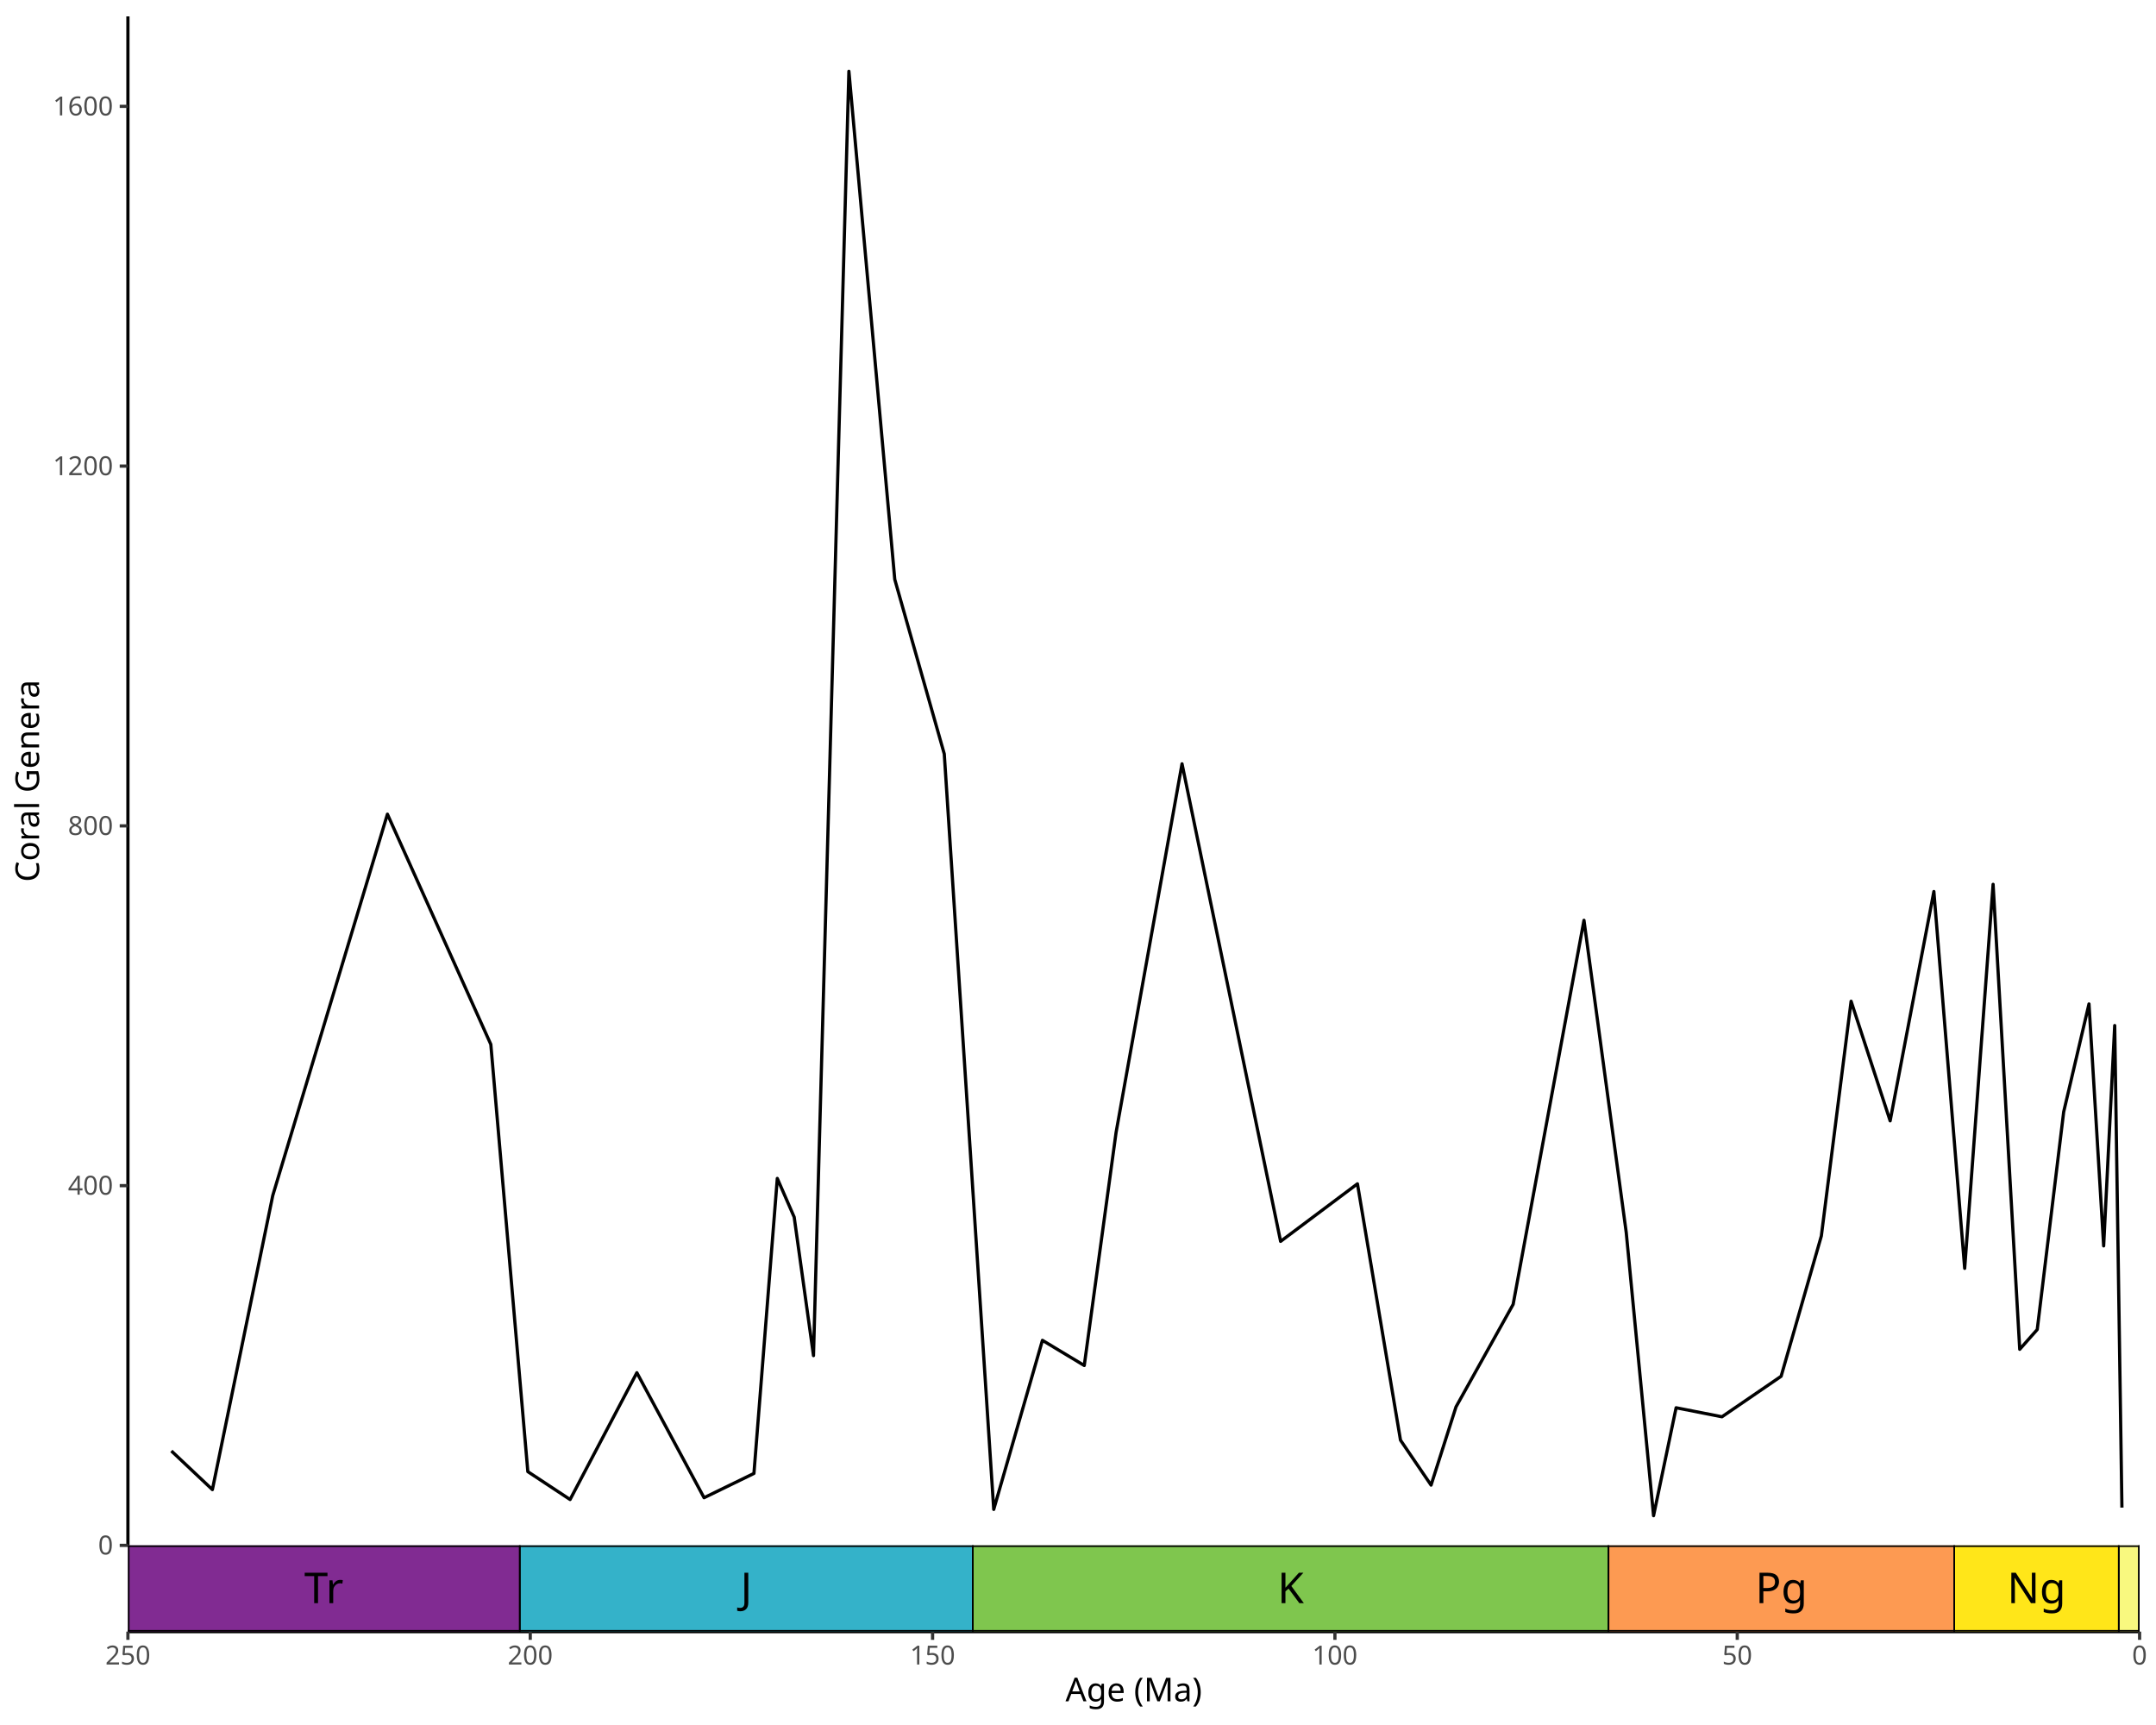
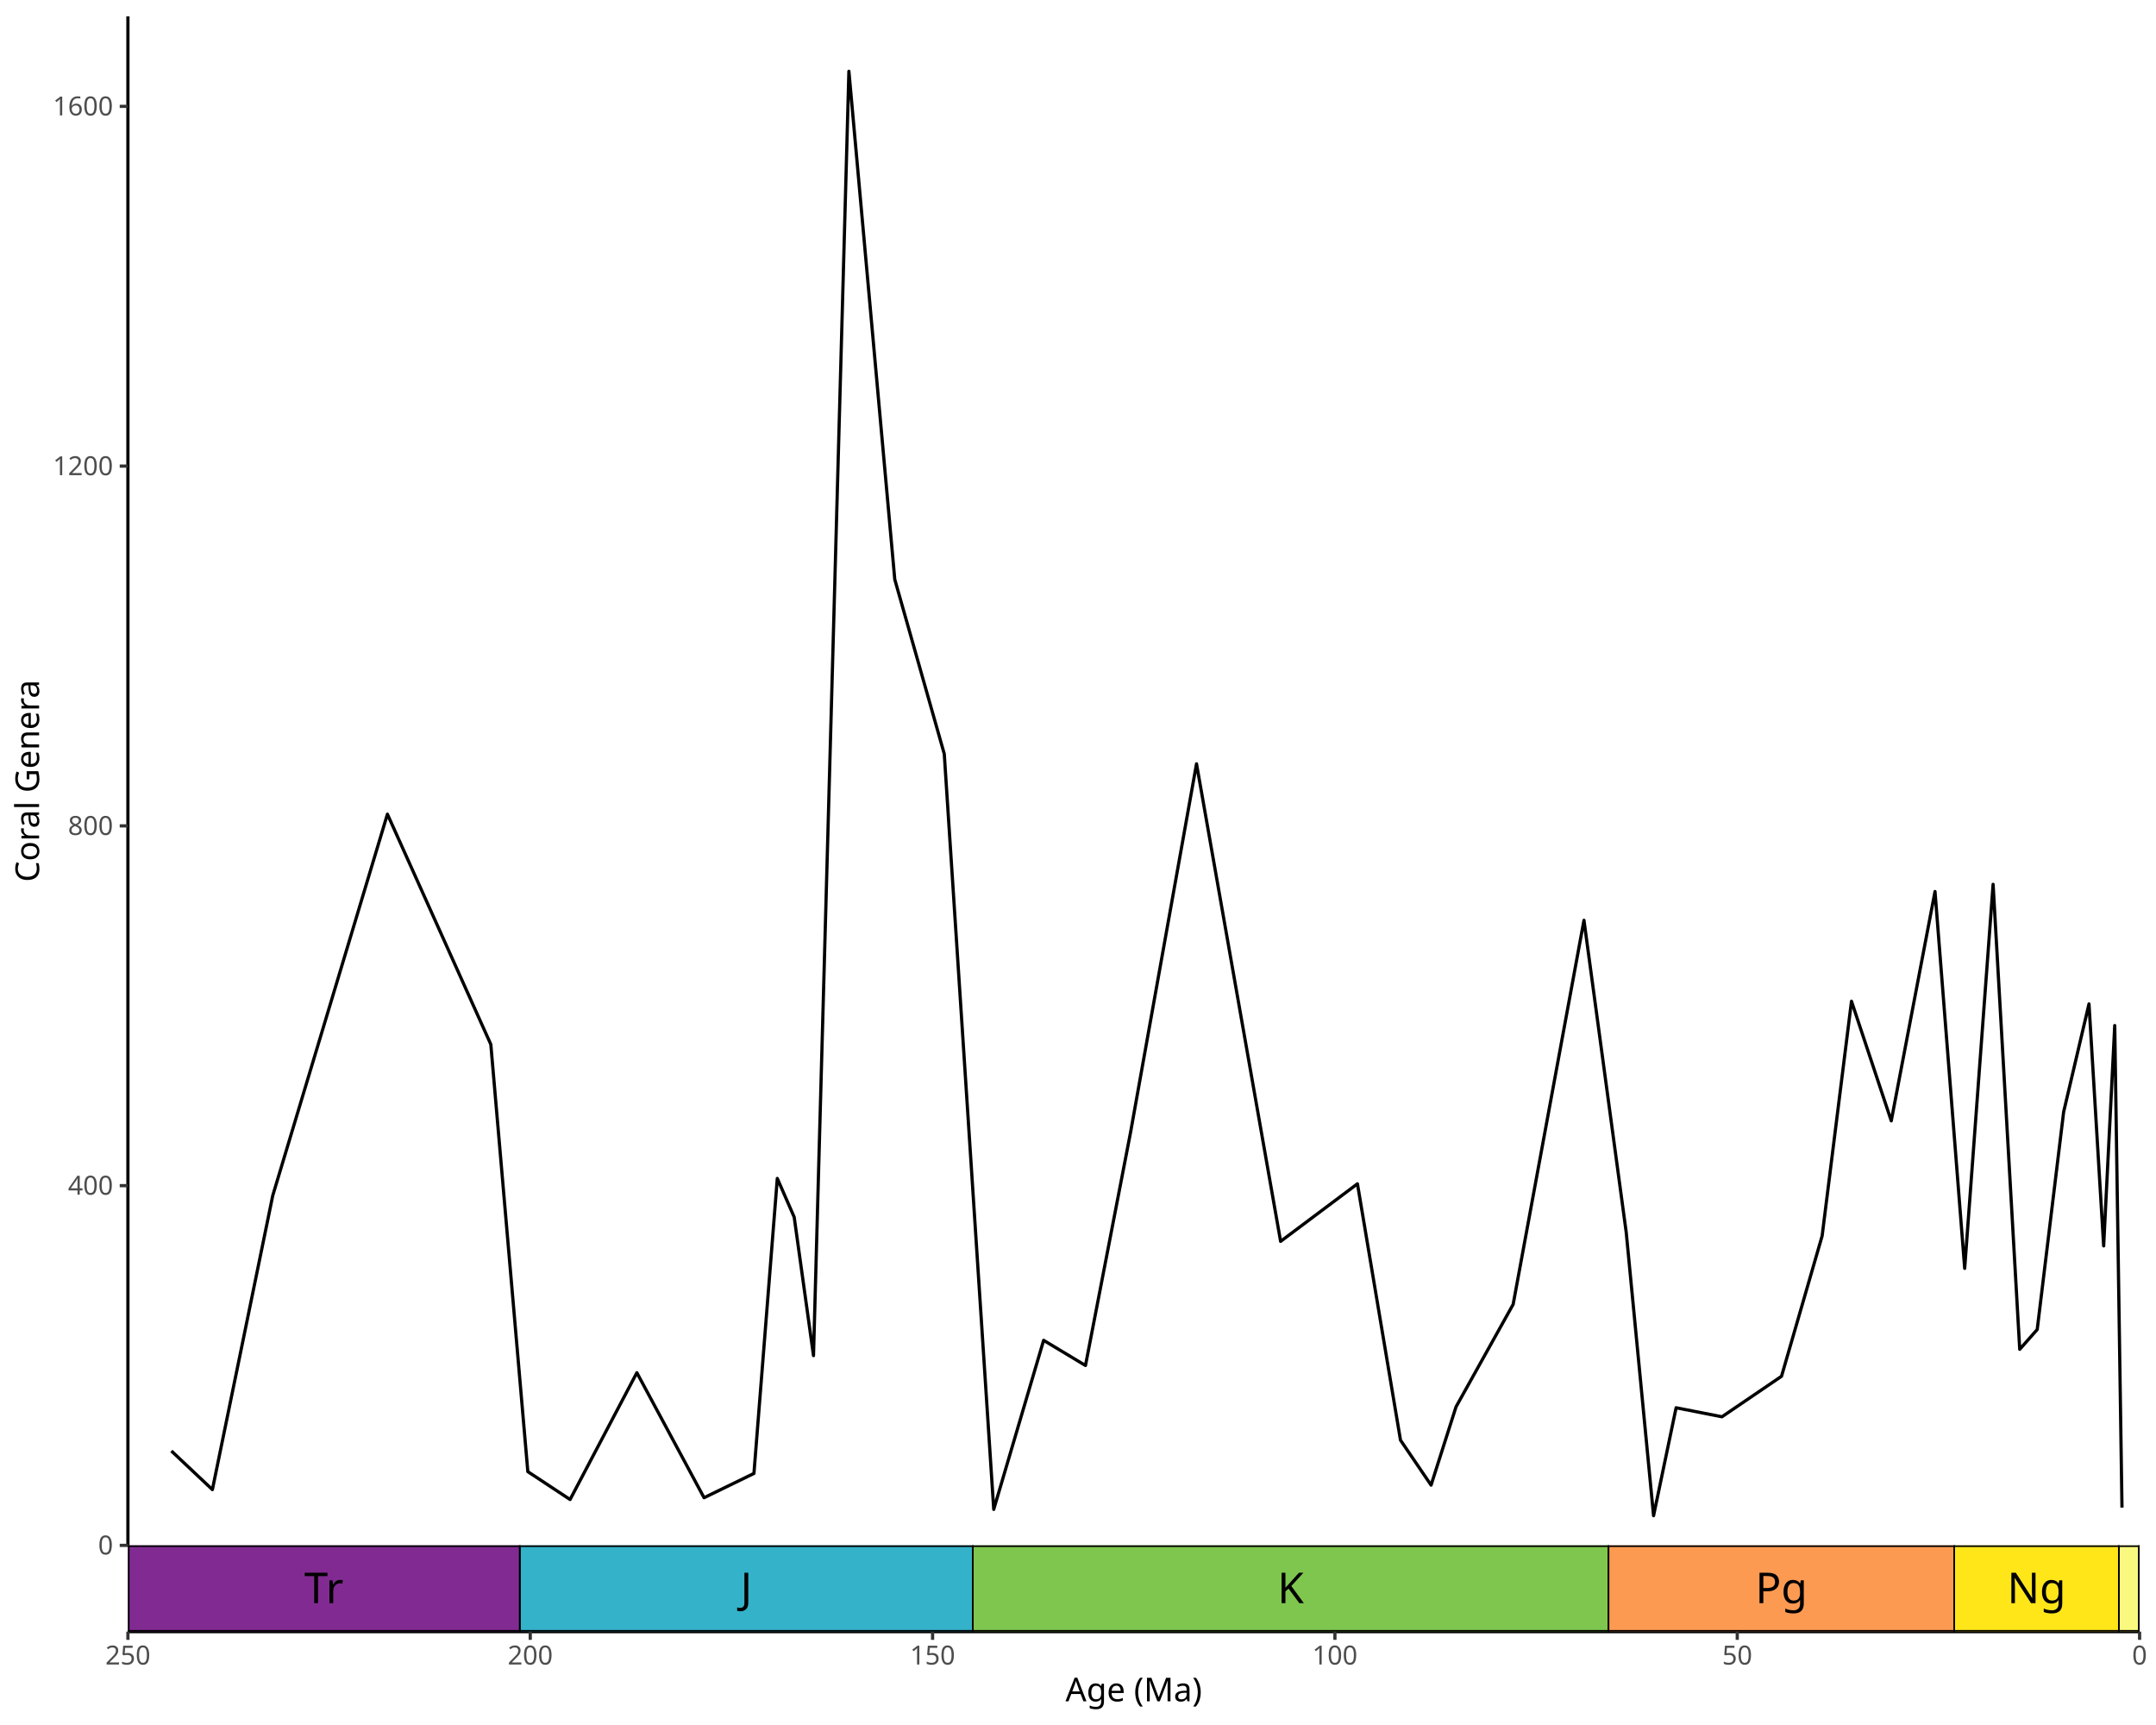
<svg xmlns="http://www.w3.org/2000/svg" class="svglite" data-engine-version="2.0" width="720.00pt" height="576.00pt" viewBox="0 0 720.00 576.00">
  <defs>
    <style type="text/css">
    .svglite line, .svglite polyline, .svglite polygon, .svglite path, .svglite rect, .svglite circle {
      fill: none;
      stroke: #000000;
      stroke-linecap: round;
      stroke-linejoin: round;
      stroke-miterlimit: 10.00;
    }
  </style>
  </defs>
  <rect width="100%" height="100%" style="stroke: none; fill: #FFFFFF;" />
  <defs>
    <clipPath id="cpMC4wMHw3MjAuMDB8MC4wMHw1NzYuMDA=">
      <rect x="0.00" y="0.00" width="720.00" height="576.00" />
    </clipPath>
  </defs>
  <g clip-path="url(#cpMC4wMHw3MjAuMDB8MC4wMHw1NzYuMDA=)">
    <rect x="0" y="0.00" width="720.00" height="576.00" style="stroke-width: 1.07; stroke: #FFFFFF; fill: #FFFFFF;" />
  </g>
  <defs>
    <clipPath id="cpNDIuNzJ8NzE0LjUyfDUuNDh8NTE2LjAy">
      <rect x="42.72" y="5.48" width="671.80" height="510.54" />
    </clipPath>
  </defs>
  <g clip-path="url(#cpNDIuNzJ8NzE0LjUyfDUuNDh8NTE2LjAy)">
    <rect x="42.72" y="5.48" width="671.80" height="510.54" style="stroke-width: 1.07; stroke: none; fill: #FFFFFF;" />
-     <polyline points="57.23,484.49 70.93,497.40 91.09,399.20 129.38,271.86 163.91,348.74 176.27,491.40 190.38,500.71 212.68,458.36 235.12,500.11 251.78,492.00 259.58,393.49 265.22,406.41 271.67,452.66 283.49,23.80 298.81,193.48 315.34,251.74 331.86,504.01 348.12,447.55 362.09,455.96 372.71,378.18 394.74,255.05 427.66,414.51 453.32,395.29 467.70,480.89 477.91,495.90 486.24,469.77 505.32,435.54 528.97,307.30 543.08,411.51 552.21,506.11 559.74,470.07 575.05,473.08 594.81,459.56 608.24,412.71 618.18,334.33 631.22,374.27 645.82,297.69 656.11,423.52 665.60,295.29 674.49,450.55 680.34,443.95 689.17,371.27 697.62,335.23 702.52,416.02 706.21,342.44 708.62,503.41 " style="stroke-width: 1.07; stroke-linecap: butt;" />
+     <polyline points="57.23,484.49 70.93,497.40 91.09,399.20 129.38,271.86 163.91,348.74 176.27,491.40 190.38,500.71 212.68,458.36 235.12,500.11 251.78,492.00 259.58,393.49 265.22,406.41 271.67,452.66 283.49,23.80 298.81,193.48 315.34,251.74 331.86,504.01 348.52,447.55 362.50,455.96 377.54,378.18 399.58,255.05 427.66,414.51 453.32,395.29 467.70,480.89 477.91,495.90 486.24,469.77 505.32,435.54 528.97,307.30 543.08,411.51 552.21,506.11 559.74,470.07 575.05,473.08 594.94,459.56 608.50,412.71 618.31,334.33 631.59,374.27 646.20,297.69 656.11,423.52 665.60,295.29 674.49,450.55 680.33,443.95 689.16,371.27 697.62,335.23 702.52,416.02 706.22,342.44 708.64,503.41 " style="stroke-width: 1.07; stroke-linecap: butt;" />
  </g>
  <g clip-path="url(#cpMC4wMHw3MjAuMDB8MC4wMHw1NzYuMDA=)">
</g>
  <defs>
    <clipPath id="cpMC4wMHw1LjQ4fDAuMDB8NS40OA==">
      <rect x="0" y="0.00" width="5.48" height="5.48" />
    </clipPath>
  </defs>
  <g clip-path="url(#cpMC4wMHw1LjQ4fDAuMDB8NS40OA==)">
</g>
  <g clip-path="url(#cpMC4wMHw3MjAuMDB8MC4wMHw1NzYuMDA=)">
</g>
  <defs>
    <clipPath id="cpMC4wMHw1LjQ4fDUuNDh8NS40OA==">
      <rect x="0" y="5.48" width="5.48" height="0.00" />
    </clipPath>
  </defs>
  <g clip-path="url(#cpMC4wMHw1LjQ4fDUuNDh8NS40OA==)">
</g>
  <g clip-path="url(#cpMC4wMHw3MjAuMDB8MC4wMHw1NzYuMDA=)">
</g>
  <g clip-path="url(#cpMC4wMHw1LjQ4fDUuNDh8NS40OA==)">
</g>
  <g clip-path="url(#cpMC4wMHw3MjAuMDB8MC4wMHw1NzYuMDA=)">
</g>
  <defs>
    <clipPath id="cpMC4wMHw1LjQ4fDUuNDh8NTE2LjAy">
      <rect x="0" y="5.48" width="5.48" height="510.54" />
    </clipPath>
  </defs>
  <g clip-path="url(#cpMC4wMHw1LjQ4fDUuNDh8NTE2LjAy)">
</g>
  <defs>
    <clipPath id="cpMC4wMHwwLjAwfDUuNDh8NTE2LjAy">
      <rect x="0" y="5.48" width="0.00" height="510.54" />
    </clipPath>
  </defs>
  <g clip-path="url(#cpMC4wMHwwLjAwfDUuNDh8NTE2LjAy)">
</g>
  <g clip-path="url(#cpMC4wMHw1LjQ4fDUuNDh8NTE2LjAy)">
</g>
  <g clip-path="url(#cpMC4wMHw3MjAuMDB8MC4wMHw1NzYuMDA=)">
</g>
  <defs>
    <clipPath id="cpMC4wMHw1LjQ4fDU0NC44Mnw1NTcuNzk=">
      <rect x="0" y="544.82" width="5.48" height="12.97" />
    </clipPath>
  </defs>
  <g clip-path="url(#cpMC4wMHw1LjQ4fDU0NC44Mnw1NTcuNzk=)">
</g>
  <g clip-path="url(#cpMC4wMHw3MjAuMDB8MC4wMHw1NzYuMDA=)">
</g>
  <defs>
    <clipPath id="cpMC4wMHw1LjQ4fDU1Ny43OXw1NzAuNTI=">
      <rect x="0" y="557.79" width="5.48" height="12.73" />
    </clipPath>
  </defs>
  <g clip-path="url(#cpMC4wMHw1LjQ4fDU1Ny43OXw1NzAuNTI=)">
</g>
  <g clip-path="url(#cpMC4wMHw3MjAuMDB8MC4wMHw1NzYuMDA=)">
</g>
  <defs>
    <clipPath id="cpMC4wMHw1LjQ4fDU3MC41Mnw1NzYuMDA=">
      <rect x="0" y="570.52" width="5.48" height="5.48" />
    </clipPath>
  </defs>
  <g clip-path="url(#cpMC4wMHw1LjQ4fDU3MC41Mnw1NzYuMDA=)">
</g>
  <g clip-path="url(#cpMC4wMHw3MjAuMDB8MC4wMHw1NzYuMDA=)">
</g>
  <defs>
    <clipPath id="cpNS40OHwxOC4yMXwwLjAwfDUuNDg=">
      <rect x="5.48" y="0.00" width="12.73" height="5.48" />
    </clipPath>
  </defs>
  <g clip-path="url(#cpNS40OHwxOC4yMXwwLjAwfDUuNDg=)">
</g>
  <g clip-path="url(#cpMC4wMHw3MjAuMDB8MC4wMHw1NzYuMDA=)">
</g>
  <defs>
    <clipPath id="cpNS40OHwxOC4yMXw1LjQ4fDUuNDg=">
      <rect x="5.48" y="5.48" width="12.73" height="0.00" />
    </clipPath>
  </defs>
  <g clip-path="url(#cpNS40OHwxOC4yMXw1LjQ4fDUuNDg=)">
</g>
  <g clip-path="url(#cpMC4wMHw3MjAuMDB8MC4wMHw1NzYuMDA=)">
</g>
  <g clip-path="url(#cpNS40OHwxOC4yMXw1LjQ4fDUuNDg=)">
</g>
  <g clip-path="url(#cpMC4wMHw3MjAuMDB8MC4wMHw1NzYuMDA=)">
</g>
  <defs>
    <clipPath id="cpNS40OHwxOC4yMXw1LjQ4fDUxNi4wMg==">
      <rect x="5.48" y="5.48" width="12.73" height="510.54" />
    </clipPath>
  </defs>
  <g clip-path="url(#cpNS40OHwxOC4yMXw1LjQ4fDUxNi4wMg==)">
</g>
  <g clip-path="url(#cpMC4wMHw3MjAuMDB8MC4wMHw1NzYuMDA=)">
    <text transform="translate(13.05,260.75) rotate(-90)" text-anchor="middle" style="font-size: 11.00px; font-family: sans;" textLength="66.04px" lengthAdjust="spacingAndGlyphs">Coral Genera</text>
  </g>
  <g clip-path="url(#cpNS40OHwxOC4yMXw1LjQ4fDUxNi4wMg==)">
</g>
  <defs>
    <clipPath id="cpNS40OHw1LjQ4fDUuNDh8NTE2LjAy">
      <rect x="5.48" y="5.48" width="0.00" height="510.54" />
    </clipPath>
  </defs>
  <g clip-path="url(#cpNS40OHw1LjQ4fDUuNDh8NTE2LjAy)">
</g>
  <g clip-path="url(#cpNS40OHwxOC4yMXw1LjQ4fDUxNi4wMg==)">
</g>
  <g clip-path="url(#cpMC4wMHw3MjAuMDB8MC4wMHw1NzYuMDA=)">
</g>
  <defs>
    <clipPath id="cpNS40OHwxOC4yMXw1NDQuODJ8NTU3Ljc5">
      <rect x="5.48" y="544.82" width="12.73" height="12.97" />
    </clipPath>
  </defs>
  <g clip-path="url(#cpNS40OHwxOC4yMXw1NDQuODJ8NTU3Ljc5)">
</g>
  <g clip-path="url(#cpMC4wMHw3MjAuMDB8MC4wMHw1NzYuMDA=)">
</g>
  <defs>
    <clipPath id="cpNS40OHwxOC4yMXw1NTcuNzl8NTcwLjUy">
      <rect x="5.48" y="557.79" width="12.73" height="12.73" />
    </clipPath>
  </defs>
  <g clip-path="url(#cpNS40OHwxOC4yMXw1NTcuNzl8NTcwLjUy)">
</g>
  <g clip-path="url(#cpMC4wMHw3MjAuMDB8MC4wMHw1NzYuMDA=)">
</g>
  <defs>
    <clipPath id="cpNS40OHwxOC4yMXw1NzAuNTJ8NTc2LjAw">
      <rect x="5.48" y="570.52" width="12.73" height="5.48" />
    </clipPath>
  </defs>
  <g clip-path="url(#cpNS40OHwxOC4yMXw1NzAuNTJ8NTc2LjAw)">
</g>
  <g clip-path="url(#cpMC4wMHw3MjAuMDB8MC4wMHw1NzYuMDA=)">
</g>
  <defs>
    <clipPath id="cpMTguMjF8NDIuNzJ8MC4wMHw1LjQ4">
      <rect x="18.21" y="0.00" width="24.51" height="5.48" />
    </clipPath>
  </defs>
  <g clip-path="url(#cpMTguMjF8NDIuNzJ8MC4wMHw1LjQ4)">
</g>
  <g clip-path="url(#cpMC4wMHw3MjAuMDB8MC4wMHw1NzYuMDA=)">
</g>
  <defs>
    <clipPath id="cpMTguMjF8NDIuNzJ8NS40OHw1LjQ4">
      <rect x="18.21" y="5.48" width="24.51" height="0.00" />
    </clipPath>
  </defs>
  <g clip-path="url(#cpMTguMjF8NDIuNzJ8NS40OHw1LjQ4)">
</g>
  <g clip-path="url(#cpMC4wMHw3MjAuMDB8MC4wMHw1NzYuMDA=)">
</g>
  <g clip-path="url(#cpMTguMjF8NDIuNzJ8NS40OHw1LjQ4)">
</g>
  <g clip-path="url(#cpMC4wMHw3MjAuMDB8MC4wMHw1NzYuMDA=)">
</g>
  <defs>
    <clipPath id="cpMTguMjF8NDIuNzJ8NS40OHw1MTYuMDI=">
      <rect x="18.21" y="5.48" width="24.51" height="510.54" />
    </clipPath>
  </defs>
  <g clip-path="url(#cpMTguMjF8NDIuNzJ8NS40OHw1MTYuMDI=)">
</g>
  <g clip-path="url(#cpMC4wMHw3MjAuMDB8MC4wMHw1NzYuMDA=)">
    <polyline points="42.72,516.02 42.72,5.48 " style="stroke-width: 1.07; stroke-linecap: butt;" />
    <text x="37.79" y="519.05" text-anchor="end" style="font-size: 8.80px; fill: #4D4D4D; font-family: sans;" textLength="4.89px" lengthAdjust="spacingAndGlyphs">0</text>
    <text x="37.79" y="398.92" text-anchor="end" style="font-size: 8.80px; fill: #4D4D4D; font-family: sans;" textLength="14.68px" lengthAdjust="spacingAndGlyphs">400</text>
    <text x="37.79" y="278.80" text-anchor="end" style="font-size: 8.80px; fill: #4D4D4D; font-family: sans;" textLength="14.68px" lengthAdjust="spacingAndGlyphs">800</text>
    <text x="37.79" y="158.67" text-anchor="end" style="font-size: 8.80px; fill: #4D4D4D; font-family: sans;" textLength="19.58px" lengthAdjust="spacingAndGlyphs">1200</text>
    <text x="37.79" y="38.54" text-anchor="end" style="font-size: 8.80px; fill: #4D4D4D; font-family: sans;" textLength="19.58px" lengthAdjust="spacingAndGlyphs">1600</text>
    <polyline points="39.98,516.02 42.72,516.02 " style="stroke-width: 1.07; stroke: #333333; stroke-linecap: butt;" />
    <polyline points="39.98,395.90 42.72,395.90 " style="stroke-width: 1.07; stroke: #333333; stroke-linecap: butt;" />
    <polyline points="39.98,275.77 42.72,275.77 " style="stroke-width: 1.07; stroke: #333333; stroke-linecap: butt;" />
    <polyline points="39.98,155.64 42.72,155.64 " style="stroke-width: 1.07; stroke: #333333; stroke-linecap: butt;" />
    <polyline points="39.98,35.51 42.72,35.51 " style="stroke-width: 1.07; stroke: #333333; stroke-linecap: butt;" />
  </g>
  <g clip-path="url(#cpMTguMjF8NDIuNzJ8NS40OHw1MTYuMDI=)">
</g>
  <defs>
    <clipPath id="cpMTguMjF8MTguMjF8NS40OHw1MTYuMDI=">
      <rect x="18.21" y="5.48" width="0.00" height="510.54" />
    </clipPath>
  </defs>
  <g clip-path="url(#cpMTguMjF8MTguMjF8NS40OHw1MTYuMDI=)">
</g>
  <g clip-path="url(#cpMTguMjF8NDIuNzJ8NS40OHw1MTYuMDI=)">
</g>
  <g clip-path="url(#cpMC4wMHw3MjAuMDB8MC4wMHw1NzYuMDA=)">
</g>
  <defs>
    <clipPath id="cpMTguMjF8NDIuNzJ8NTQ0LjgyfDU1Ny43OQ==">
      <rect x="18.21" y="544.82" width="24.51" height="12.97" />
    </clipPath>
  </defs>
  <g clip-path="url(#cpMTguMjF8NDIuNzJ8NTQ0LjgyfDU1Ny43OQ==)">
</g>
  <g clip-path="url(#cpMC4wMHw3MjAuMDB8MC4wMHw1NzYuMDA=)">
</g>
  <defs>
    <clipPath id="cpMTguMjF8NDIuNzJ8NTU3Ljc5fDU3MC41Mg==">
      <rect x="18.21" y="557.79" width="24.51" height="12.73" />
    </clipPath>
  </defs>
  <g clip-path="url(#cpMTguMjF8NDIuNzJ8NTU3Ljc5fDU3MC41Mg==)">
</g>
  <g clip-path="url(#cpMC4wMHw3MjAuMDB8MC4wMHw1NzYuMDA=)">
</g>
  <defs>
    <clipPath id="cpMTguMjF8NDIuNzJ8NTcwLjUyfDU3Ni4wMA==">
      <rect x="18.21" y="570.52" width="24.51" height="5.48" />
    </clipPath>
  </defs>
  <g clip-path="url(#cpMTguMjF8NDIuNzJ8NTcwLjUyfDU3Ni4wMA==)">
</g>
  <g clip-path="url(#cpMC4wMHw3MjAuMDB8MC4wMHw1NzYuMDA=)">
</g>
  <defs>
    <clipPath id="cpNDIuNzJ8NzE0LjUyfDAuMDB8NS40OA==">
      <rect x="42.72" y="0.00" width="671.80" height="5.48" />
    </clipPath>
  </defs>
  <g clip-path="url(#cpNDIuNzJ8NzE0LjUyfDAuMDB8NS40OA==)">
</g>
  <g clip-path="url(#cpMC4wMHw3MjAuMDB8MC4wMHw1NzYuMDA=)">
</g>
  <g clip-path="url(#cpNDIuNzJ8NzE0LjUyfDAuMDB8NS40OA==)">
</g>
  <g clip-path="url(#cpMC4wMHw3MjAuMDB8MC4wMHw1NzYuMDA=)">
</g>
  <g clip-path="url(#cpNDIuNzJ8NzE0LjUyfDAuMDB8NS40OA==)">
</g>
  <defs>
    <clipPath id="cpNDIuNzJ8NzE0LjUyfDAuMDB8MC4wMA==">
      <rect x="42.72" y="0.00" width="671.80" height="0.00" />
    </clipPath>
  </defs>
  <g clip-path="url(#cpNDIuNzJ8NzE0LjUyfDAuMDB8MC4wMA==)">
</g>
  <g clip-path="url(#cpNDIuNzJ8NzE0LjUyfDAuMDB8NS40OA==)">
</g>
  <g clip-path="url(#cpMC4wMHw3MjAuMDB8MC4wMHw1NzYuMDA=)">
</g>
  <defs>
    <clipPath id="cpNDIuNzJ8NzE0LjUyfDUuNDh8NS40OA==">
      <rect x="42.72" y="5.48" width="671.80" height="0.00" />
    </clipPath>
  </defs>
  <g clip-path="url(#cpNDIuNzJ8NzE0LjUyfDUuNDh8NS40OA==)">
</g>
  <g clip-path="url(#cpMC4wMHw3MjAuMDB8MC4wMHw1NzYuMDA=)">
</g>
  <g clip-path="url(#cpNDIuNzJ8NzE0LjUyfDUuNDh8NS40OA==)">
</g>
  <g clip-path="url(#cpMC4wMHw3MjAuMDB8MC4wMHw1NzYuMDA=)">
</g>
  <g clip-path="url(#cpNDIuNzJ8NzE0LjUyfDUuNDh8NS40OA==)">
</g>
  <g clip-path="url(#cpMC4wMHw3MjAuMDB8MC4wMHw1NzYuMDA=)">
</g>
  <g clip-path="url(#cpNDIuNzJ8NzE0LjUyfDUuNDh8NS40OA==)">
</g>
  <g clip-path="url(#cpMC4wMHw3MjAuMDB8MC4wMHw1NzYuMDA=)">
</g>
  <defs>
    <clipPath id="cpNDIuNzJ8NzE0LjUyfDU0NC44Mnw1NTcuNzk=">
      <rect x="42.72" y="544.82" width="671.80" height="12.97" />
    </clipPath>
  </defs>
  <g clip-path="url(#cpNDIuNzJ8NzE0LjUyfDU0NC44Mnw1NTcuNzk=)">
</g>
  <g clip-path="url(#cpMC4wMHw3MjAuMDB8MC4wMHw1NzYuMDA=)">
    <polyline points="42.72,544.82 714.52,544.82 " style="stroke-width: 1.07; stroke-linecap: butt;" />
    <polyline points="714.52,547.56 714.52,544.82 " style="stroke-width: 1.07; stroke: #333333; stroke-linecap: butt;" />
    <polyline points="580.16,547.56 580.16,544.82 " style="stroke-width: 1.07; stroke: #333333; stroke-linecap: butt;" />
    <polyline points="445.80,547.56 445.80,544.82 " style="stroke-width: 1.07; stroke: #333333; stroke-linecap: butt;" />
    <polyline points="311.44,547.56 311.44,544.82 " style="stroke-width: 1.07; stroke: #333333; stroke-linecap: butt;" />
    <polyline points="177.08,547.56 177.08,544.82 " style="stroke-width: 1.07; stroke: #333333; stroke-linecap: butt;" />
    <polyline points="42.72,547.56 42.72,544.82 " style="stroke-width: 1.07; stroke: #333333; stroke-linecap: butt;" />
    <text x="714.52" y="555.81" text-anchor="middle" style="font-size: 8.80px; fill: #4D4D4D; font-family: sans;" textLength="4.89px" lengthAdjust="spacingAndGlyphs">0</text>
    <text x="580.16" y="555.81" text-anchor="middle" style="font-size: 8.80px; fill: #4D4D4D; font-family: sans;" textLength="9.79px" lengthAdjust="spacingAndGlyphs">50</text>
    <text x="445.80" y="555.81" text-anchor="middle" style="font-size: 8.80px; fill: #4D4D4D; font-family: sans;" textLength="14.68px" lengthAdjust="spacingAndGlyphs">100</text>
    <text x="311.44" y="555.81" text-anchor="middle" style="font-size: 8.80px; fill: #4D4D4D; font-family: sans;" textLength="14.68px" lengthAdjust="spacingAndGlyphs">150</text>
    <text x="177.08" y="555.81" text-anchor="middle" style="font-size: 8.80px; fill: #4D4D4D; font-family: sans;" textLength="14.68px" lengthAdjust="spacingAndGlyphs">200</text>
    <text x="42.72" y="555.81" text-anchor="middle" style="font-size: 8.80px; fill: #4D4D4D; font-family: sans;" textLength="14.68px" lengthAdjust="spacingAndGlyphs">250</text>
  </g>
  <g clip-path="url(#cpNDIuNzJ8NzE0LjUyfDU0NC44Mnw1NTcuNzk=)">
</g>
  <g clip-path="url(#cpMC4wMHw3MjAuMDB8MC4wMHw1NzYuMDA=)">
</g>
  <defs>
    <clipPath id="cpNDIuNzJ8NzE0LjUyfDU1Ny43OXw1NzAuNTI=">
      <rect x="42.72" y="557.79" width="671.80" height="12.73" />
    </clipPath>
  </defs>
  <g clip-path="url(#cpNDIuNzJ8NzE0LjUyfDU1Ny43OXw1NzAuNTI=)">
</g>
  <g clip-path="url(#cpMC4wMHw3MjAuMDB8MC4wMHw1NzYuMDA=)">
    <text x="378.62" y="568.10" text-anchor="middle" style="font-size: 11.00px; font-family: sans;" textLength="45.24px" lengthAdjust="spacingAndGlyphs">Age (Ma)</text>
  </g>
  <g clip-path="url(#cpNDIuNzJ8NzE0LjUyfDU1Ny43OXw1NzAuNTI=)">
</g>
  <g clip-path="url(#cpMC4wMHw3MjAuMDB8MC4wMHw1NzYuMDA=)">
</g>
  <defs>
    <clipPath id="cpNDIuNzJ8NzE0LjUyfDU3MC41Mnw1NzYuMDA=">
      <rect x="42.72" y="570.52" width="671.80" height="5.48" />
    </clipPath>
  </defs>
  <g clip-path="url(#cpNDIuNzJ8NzE0LjUyfDU3MC41Mnw1NzYuMDA=)">
</g>
  <g clip-path="url(#cpMC4wMHw3MjAuMDB8MC4wMHw1NzYuMDA=)">
</g>
  <g clip-path="url(#cpNDIuNzJ8NzE0LjUyfDU3MC41Mnw1NzYuMDA=)">
</g>
  <defs>
    <clipPath id="cpNDIuNzJ8NzE0LjUyfDU3Ni4wMHw1NzYuMDA=">
      <rect x="42.72" y="576.00" width="671.80" height="0.00" />
    </clipPath>
  </defs>
  <g clip-path="url(#cpNDIuNzJ8NzE0LjUyfDU3Ni4wMHw1NzYuMDA=)">
</g>
  <g clip-path="url(#cpNDIuNzJ8NzE0LjUyfDU3MC41Mnw1NzYuMDA=)">
</g>
  <g clip-path="url(#cpMC4wMHw3MjAuMDB8MC4wMHw1NzYuMDA=)">
</g>
  <defs>
    <clipPath id="cpNzE0LjUyfDcxNC41MnwwLjAwfDUuNDg=">
      <rect x="714.52" y="0.00" width="0.00" height="5.48" />
    </clipPath>
  </defs>
  <g clip-path="url(#cpNzE0LjUyfDcxNC41MnwwLjAwfDUuNDg=)">
</g>
  <g clip-path="url(#cpMC4wMHw3MjAuMDB8MC4wMHw1NzYuMDA=)">
</g>
  <defs>
    <clipPath id="cpNzE0LjUyfDcxNC41Mnw1LjQ4fDUuNDg=">
      <rect x="714.52" y="5.48" width="0.00" height="0.00" />
    </clipPath>
  </defs>
  <g clip-path="url(#cpNzE0LjUyfDcxNC41Mnw1LjQ4fDUuNDg=)">
</g>
  <g clip-path="url(#cpMC4wMHw3MjAuMDB8MC4wMHw1NzYuMDA=)">
</g>
  <g clip-path="url(#cpNzE0LjUyfDcxNC41Mnw1LjQ4fDUuNDg=)">
</g>
  <g clip-path="url(#cpMC4wMHw3MjAuMDB8MC4wMHw1NzYuMDA=)">
</g>
  <defs>
    <clipPath id="cpNzE0LjUyfDcxNC41Mnw1LjQ4fDUxNi4wMg==">
      <rect x="714.52" y="5.48" width="0.00" height="510.54" />
    </clipPath>
  </defs>
  <g clip-path="url(#cpNzE0LjUyfDcxNC41Mnw1LjQ4fDUxNi4wMg==)">
</g>
  <g clip-path="url(#cpMC4wMHw3MjAuMDB8MC4wMHw1NzYuMDA=)">
</g>
  <g clip-path="url(#cpNzE0LjUyfDcxNC41Mnw1LjQ4fDUxNi4wMg==)">
</g>
  <g clip-path="url(#cpMC4wMHw3MjAuMDB8MC4wMHw1NzYuMDA=)">
</g>
  <defs>
    <clipPath id="cpNzE0LjUyfDcxNC41Mnw1NDQuODJ8NTU3Ljc5">
      <rect x="714.52" y="544.82" width="0.00" height="12.97" />
    </clipPath>
  </defs>
  <g clip-path="url(#cpNzE0LjUyfDcxNC41Mnw1NDQuODJ8NTU3Ljc5)">
</g>
  <g clip-path="url(#cpMC4wMHw3MjAuMDB8MC4wMHw1NzYuMDA=)">
</g>
  <defs>
    <clipPath id="cpNzE0LjUyfDcxNC41Mnw1NTcuNzl8NTcwLjUy">
      <rect x="714.52" y="557.79" width="0.00" height="12.73" />
    </clipPath>
  </defs>
  <g clip-path="url(#cpNzE0LjUyfDcxNC41Mnw1NTcuNzl8NTcwLjUy)">
</g>
  <g clip-path="url(#cpMC4wMHw3MjAuMDB8MC4wMHw1NzYuMDA=)">
</g>
  <defs>
    <clipPath id="cpNzE0LjUyfDcxNC41Mnw1NzAuNTJ8NTc2LjAw">
      <rect x="714.52" y="570.52" width="0.00" height="5.48" />
    </clipPath>
  </defs>
  <g clip-path="url(#cpNzE0LjUyfDcxNC41Mnw1NzAuNTJ8NTc2LjAw)">
</g>
  <g clip-path="url(#cpMC4wMHw3MjAuMDB8MC4wMHw1NzYuMDA=)">
</g>
  <g clip-path="url(#cpNzE0LjUyfDcxNC41MnwwLjAwfDUuNDg=)">
</g>
  <g clip-path="url(#cpMC4wMHw3MjAuMDB8MC4wMHw1NzYuMDA=)">
</g>
  <g clip-path="url(#cpNzE0LjUyfDcxNC41Mnw1LjQ4fDUuNDg=)">
</g>
  <g clip-path="url(#cpMC4wMHw3MjAuMDB8MC4wMHw1NzYuMDA=)">
</g>
  <g clip-path="url(#cpNzE0LjUyfDcxNC41Mnw1LjQ4fDUuNDg=)">
</g>
  <g clip-path="url(#cpMC4wMHw3MjAuMDB8MC4wMHw1NzYuMDA=)">
</g>
  <g clip-path="url(#cpNzE0LjUyfDcxNC41Mnw1LjQ4fDUxNi4wMg==)">
</g>
  <g clip-path="url(#cpMC4wMHw3MjAuMDB8MC4wMHw1NzYuMDA=)">
</g>
  <g clip-path="url(#cpNzE0LjUyfDcxNC41Mnw1LjQ4fDUxNi4wMg==)">
</g>
  <g clip-path="url(#cpMC4wMHw3MjAuMDB8MC4wMHw1NzYuMDA=)">
</g>
  <g clip-path="url(#cpNzE0LjUyfDcxNC41Mnw1NDQuODJ8NTU3Ljc5)">
</g>
  <g clip-path="url(#cpMC4wMHw3MjAuMDB8MC4wMHw1NzYuMDA=)">
</g>
  <g clip-path="url(#cpNzE0LjUyfDcxNC41Mnw1NTcuNzl8NTcwLjUy)">
</g>
  <g clip-path="url(#cpMC4wMHw3MjAuMDB8MC4wMHw1NzYuMDA=)">
</g>
  <g clip-path="url(#cpNzE0LjUyfDcxNC41Mnw1NzAuNTJ8NTc2LjAw)">
</g>
  <g clip-path="url(#cpMC4wMHw3MjAuMDB8MC4wMHw1NzYuMDA=)">
</g>
  <defs>
    <clipPath id="cpNzE0LjUyfDcyMC4wMHwwLjAwfDUuNDg=">
      <rect x="714.52" y="0.00" width="5.48" height="5.48" />
    </clipPath>
  </defs>
  <g clip-path="url(#cpNzE0LjUyfDcyMC4wMHwwLjAwfDUuNDg=)">
</g>
  <g clip-path="url(#cpMC4wMHw3MjAuMDB8MC4wMHw1NzYuMDA=)">
</g>
  <defs>
    <clipPath id="cpNzE0LjUyfDcyMC4wMHw1LjQ4fDUuNDg=">
      <rect x="714.52" y="5.48" width="5.48" height="0.00" />
    </clipPath>
  </defs>
  <g clip-path="url(#cpNzE0LjUyfDcyMC4wMHw1LjQ4fDUuNDg=)">
</g>
  <g clip-path="url(#cpMC4wMHw3MjAuMDB8MC4wMHw1NzYuMDA=)">
</g>
  <g clip-path="url(#cpNzE0LjUyfDcyMC4wMHw1LjQ4fDUuNDg=)">
</g>
  <g clip-path="url(#cpMC4wMHw3MjAuMDB8MC4wMHw1NzYuMDA=)">
</g>
  <defs>
    <clipPath id="cpNzE0LjUyfDcyMC4wMHw1LjQ4fDUxNi4wMg==">
      <rect x="714.52" y="5.48" width="5.48" height="510.54" />
    </clipPath>
  </defs>
  <g clip-path="url(#cpNzE0LjUyfDcyMC4wMHw1LjQ4fDUxNi4wMg==)">
</g>
  <defs>
    <clipPath id="cpNzIwLjAwfDcyMC4wMHw1LjQ4fDUxNi4wMg==">
      <rect x="720.00" y="5.48" width="0.00" height="510.54" />
    </clipPath>
  </defs>
  <g clip-path="url(#cpNzIwLjAwfDcyMC4wMHw1LjQ4fDUxNi4wMg==)">
</g>
  <g clip-path="url(#cpNzE0LjUyfDcyMC4wMHw1LjQ4fDUxNi4wMg==)">
</g>
  <g clip-path="url(#cpMC4wMHw3MjAuMDB8MC4wMHw1NzYuMDA=)">
</g>
  <defs>
    <clipPath id="cpNzE0LjUyfDcyMC4wMHw1NDQuODJ8NTU3Ljc5">
      <rect x="714.52" y="544.82" width="5.48" height="12.97" />
    </clipPath>
  </defs>
  <g clip-path="url(#cpNzE0LjUyfDcyMC4wMHw1NDQuODJ8NTU3Ljc5)">
</g>
  <g clip-path="url(#cpMC4wMHw3MjAuMDB8MC4wMHw1NzYuMDA=)">
</g>
  <defs>
    <clipPath id="cpNzE0LjUyfDcyMC4wMHw1NTcuNzl8NTcwLjUy">
      <rect x="714.52" y="557.79" width="5.48" height="12.73" />
    </clipPath>
  </defs>
  <g clip-path="url(#cpNzE0LjUyfDcyMC4wMHw1NTcuNzl8NTcwLjUy)">
</g>
  <g clip-path="url(#cpMC4wMHw3MjAuMDB8MC4wMHw1NzYuMDA=)">
</g>
  <defs>
    <clipPath id="cpNzE0LjUyfDcyMC4wMHw1NzAuNTJ8NTc2LjAw">
      <rect x="714.52" y="570.52" width="5.48" height="5.48" />
    </clipPath>
  </defs>
  <g clip-path="url(#cpNzE0LjUyfDcyMC4wMHw1NzAuNTJ8NTc2LjAw)">
</g>
  <g clip-path="url(#cpMC4wMHw3MjAuMDB8MC4wMHw1NzYuMDA=)">
</g>
  <defs>
    <clipPath id="cpNDIuNzJ8NzE0LjUyfDUxNi4wMnw1NDQuODI=">
      <rect x="42.72" y="516.02" width="671.80" height="28.80" />
    </clipPath>
  </defs>
  <g clip-path="url(#cpNDIuNzJ8NzE0LjUyfDUxNi4wMnw1NDQuODI=)">
-     <rect x="707.57" y="516.02" width="6.95" height="28.80" style="stroke-width: 1.07; stroke: none; stroke-linecap: square; stroke-linejoin: miter; fill: #F9F97F;" />
-     <rect x="652.63" y="516.02" width="54.93" height="28.80" style="stroke-width: 1.07; stroke: none; stroke-linecap: square; stroke-linejoin: miter; fill: #FFE619;" />
+     <rect x="707.59" y="516.02" width="6.93" height="28.80" style="stroke-width: 1.07; stroke: none; stroke-linecap: square; stroke-linejoin: miter; fill: #F9F97F;" />
+     <rect x="652.63" y="516.02" width="54.95" height="28.80" style="stroke-width: 1.07; stroke: none; stroke-linecap: square; stroke-linejoin: miter; fill: #FFE619;" />
    <rect x="537.16" y="516.02" width="115.47" height="28.80" style="stroke-width: 1.07; stroke: none; stroke-linecap: square; stroke-linejoin: miter; fill: #FD9A52;" />
    <rect x="324.88" y="516.02" width="212.29" height="28.80" style="stroke-width: 1.07; stroke: none; stroke-linecap: square; stroke-linejoin: miter; fill: #7FC64E;" />
    <rect x="173.59" y="516.02" width="151.29" height="28.80" style="stroke-width: 1.07; stroke: none; stroke-linecap: square; stroke-linejoin: miter; fill: #34B2C9;" />
    <rect x="37.61" y="516.02" width="135.98" height="28.80" style="stroke-width: 1.07; stroke: none; stroke-linecap: square; stroke-linejoin: miter; fill: #812B92;" />
    <rect x="-88.69" y="516.02" width="126.29" height="28.80" style="stroke-width: 1.07; stroke: none; stroke-linecap: square; stroke-linejoin: miter; fill: #F04028;" />
    <rect x="-249.92" y="516.02" width="161.23" height="28.80" style="stroke-width: 1.07; stroke: none; stroke-linecap: square; stroke-linejoin: miter; fill: #67A599;" />
    <rect x="-411.96" y="516.02" width="162.04" height="28.80" style="stroke-width: 1.07; stroke: none; stroke-linecap: square; stroke-linejoin: miter; fill: #CB8C37;" />
    <rect x="-478.06" y="516.02" width="66.11" height="28.80" style="stroke-width: 1.07; stroke: none; stroke-linecap: square; stroke-linejoin: miter; fill: #B3E1B6;" />
    <rect x="-589.85" y="516.02" width="111.79" height="28.80" style="stroke-width: 1.07; stroke: none; stroke-linecap: square; stroke-linejoin: miter; fill: #009270;" />
-     <rect x="-739.26" y="516.02" width="149.41" height="28.80" style="stroke-width: 1.07; stroke: none; stroke-linecap: square; stroke-linejoin: miter; fill: #7FA056;" />
-     <rect x="-991.86" y="516.02" width="252.60" height="28.80" style="stroke-width: 1.07; stroke: none; stroke-linecap: square; stroke-linejoin: miter; fill: #FFC3E1;" />
+     <rect x="-733.35" y="516.02" width="143.50" height="28.80" style="stroke-width: 1.07; stroke: none; stroke-linecap: square; stroke-linejoin: miter; fill: #7FA056;" />
+     <rect x="-991.86" y="516.02" width="258.51" height="28.80" style="stroke-width: 1.07; stroke: none; stroke-linecap: square; stroke-linejoin: miter; fill: #FFC3E1;" />
    <rect x="-1220.27" y="516.02" width="228.41" height="28.80" style="stroke-width: 1.07; stroke: none; stroke-linecap: square; stroke-linejoin: miter; fill: #FFAFD7;" />
    <rect x="-1972.69" y="516.02" width="752.42" height="28.80" style="stroke-width: 1.07; stroke: none; stroke-linecap: square; stroke-linejoin: miter; fill: #FFA5D2;" />
    <rect x="-2510.13" y="516.02" width="537.44" height="28.80" style="stroke-width: 1.07; stroke: none; stroke-linecap: square; stroke-linejoin: miter; fill: #FFA5D2;" />
    <rect x="-3047.57" y="516.02" width="537.44" height="28.80" style="stroke-width: 1.07; stroke: none; stroke-linecap: square; stroke-linejoin: miter; fill: #FF98CC;" />
    <line x1="714.52" y1="544.82" x2="714.52" y2="516.02" style="stroke-width: 0.53; stroke-linecap: butt;" />
-     <line x1="707.57" y1="544.82" x2="707.57" y2="516.02" style="stroke-width: 0.53; stroke-linecap: butt;" />
+     <line x1="707.59" y1="544.82" x2="707.59" y2="516.02" style="stroke-width: 0.53; stroke-linecap: butt;" />
    <line x1="652.63" y1="544.82" x2="652.63" y2="516.02" style="stroke-width: 0.53; stroke-linecap: butt;" />
    <line x1="537.16" y1="544.82" x2="537.16" y2="516.02" style="stroke-width: 0.53; stroke-linecap: butt;" />
    <line x1="324.88" y1="544.82" x2="324.88" y2="516.02" style="stroke-width: 0.53; stroke-linecap: butt;" />
    <line x1="173.59" y1="544.82" x2="173.59" y2="516.02" style="stroke-width: 0.53; stroke-linecap: butt;" />
    <line x1="37.61" y1="544.82" x2="37.61" y2="516.02" style="stroke-width: 0.53; stroke-linecap: butt;" />
    <line x1="-88.69" y1="544.82" x2="-88.69" y2="516.02" style="stroke-width: 0.53; stroke-linecap: butt;" />
    <line x1="-249.92" y1="544.82" x2="-249.92" y2="516.02" style="stroke-width: 0.53; stroke-linecap: butt;" />
    <line x1="-411.96" y1="544.82" x2="-411.96" y2="516.02" style="stroke-width: 0.53; stroke-linecap: butt;" />
    <line x1="-478.06" y1="544.82" x2="-478.06" y2="516.02" style="stroke-width: 0.53; stroke-linecap: butt;" />
    <line x1="-589.85" y1="544.82" x2="-589.85" y2="516.02" style="stroke-width: 0.53; stroke-linecap: butt;" />
-     <line x1="-739.26" y1="544.82" x2="-739.26" y2="516.02" style="stroke-width: 0.53; stroke-linecap: butt;" />
+     <line x1="-733.35" y1="544.82" x2="-733.35" y2="516.02" style="stroke-width: 0.53; stroke-linecap: butt;" />
    <line x1="-991.86" y1="544.82" x2="-991.86" y2="516.02" style="stroke-width: 0.53; stroke-linecap: butt;" />
    <line x1="-1220.27" y1="544.82" x2="-1220.27" y2="516.02" style="stroke-width: 0.53; stroke-linecap: butt;" />
    <line x1="-1972.69" y1="544.82" x2="-1972.69" y2="516.02" style="stroke-width: 0.53; stroke-linecap: butt;" />
    <line x1="-2510.13" y1="544.82" x2="-2510.13" y2="516.02" style="stroke-width: 0.53; stroke-linecap: butt;" />
-     <line x1="707.57" y1="544.82" x2="707.57" y2="516.02" style="stroke-width: 0.53; stroke-linecap: butt;" />
+     <line x1="707.59" y1="544.82" x2="707.59" y2="516.02" style="stroke-width: 0.53; stroke-linecap: butt;" />
    <line x1="652.63" y1="544.82" x2="652.63" y2="516.02" style="stroke-width: 0.53; stroke-linecap: butt;" />
    <line x1="537.16" y1="544.82" x2="537.16" y2="516.02" style="stroke-width: 0.53; stroke-linecap: butt;" />
    <line x1="324.88" y1="544.82" x2="324.88" y2="516.02" style="stroke-width: 0.53; stroke-linecap: butt;" />
    <line x1="173.59" y1="544.82" x2="173.59" y2="516.02" style="stroke-width: 0.53; stroke-linecap: butt;" />
    <line x1="37.61" y1="544.82" x2="37.61" y2="516.02" style="stroke-width: 0.53; stroke-linecap: butt;" />
    <line x1="-88.69" y1="544.82" x2="-88.69" y2="516.02" style="stroke-width: 0.53; stroke-linecap: butt;" />
    <line x1="-249.92" y1="544.82" x2="-249.92" y2="516.02" style="stroke-width: 0.53; stroke-linecap: butt;" />
    <line x1="-411.96" y1="544.82" x2="-411.96" y2="516.02" style="stroke-width: 0.53; stroke-linecap: butt;" />
    <line x1="-478.06" y1="544.82" x2="-478.06" y2="516.02" style="stroke-width: 0.53; stroke-linecap: butt;" />
    <line x1="-589.85" y1="544.82" x2="-589.85" y2="516.02" style="stroke-width: 0.53; stroke-linecap: butt;" />
-     <line x1="-739.26" y1="544.82" x2="-739.26" y2="516.02" style="stroke-width: 0.53; stroke-linecap: butt;" />
+     <line x1="-733.35" y1="544.82" x2="-733.35" y2="516.02" style="stroke-width: 0.53; stroke-linecap: butt;" />
    <line x1="-991.86" y1="544.82" x2="-991.86" y2="516.02" style="stroke-width: 0.53; stroke-linecap: butt;" />
    <line x1="-1220.27" y1="544.82" x2="-1220.27" y2="516.02" style="stroke-width: 0.53; stroke-linecap: butt;" />
    <line x1="-1972.69" y1="544.82" x2="-1972.69" y2="516.02" style="stroke-width: 0.53; stroke-linecap: butt;" />
    <line x1="-2510.13" y1="544.82" x2="-2510.13" y2="516.02" style="stroke-width: 0.53; stroke-linecap: butt;" />
-     <text x="680.10" y="535.32" text-anchor="middle" style="font-size: 14.23px; font-family: sans;" textLength="18.19px" lengthAdjust="spacingAndGlyphs">Ng</text>
+     <text x="680.11" y="535.32" text-anchor="middle" style="font-size: 14.23px; font-family: sans;" textLength="18.19px" lengthAdjust="spacingAndGlyphs">Ng</text>
    <text x="594.90" y="535.32" text-anchor="middle" style="font-size: 14.23px; font-family: sans;" textLength="17.40px" lengthAdjust="spacingAndGlyphs">Pg</text>
    <text x="431.02" y="535.32" text-anchor="middle" style="font-size: 14.23px; font-family: sans;" textLength="9.49px" lengthAdjust="spacingAndGlyphs">K</text>
    <text x="249.23" y="535.32" text-anchor="middle" style="font-size: 14.23px; font-family: sans;" textLength="7.12px" lengthAdjust="spacingAndGlyphs">J</text>
    <text x="108.15" y="535.32" text-anchor="middle" style="font-size: 14.23px; font-family: sans;" textLength="13.43px" lengthAdjust="spacingAndGlyphs">Tr</text>
    <text x="-25.54" y="535.32" text-anchor="middle" style="font-size: 14.23px; font-family: sans;" textLength="9.49px" lengthAdjust="spacingAndGlyphs">P</text>
    <text x="-169.30" y="535.32" text-anchor="middle" style="font-size: 14.23px; font-family: sans;" textLength="10.28px" lengthAdjust="spacingAndGlyphs">C</text>
    <text x="-330.94" y="535.32" text-anchor="middle" style="font-size: 14.23px; font-family: sans;" textLength="10.28px" lengthAdjust="spacingAndGlyphs">D</text>
    <text x="-445.01" y="535.32" text-anchor="middle" style="font-size: 14.23px; font-family: sans;" textLength="9.49px" lengthAdjust="spacingAndGlyphs">S</text>
    <text x="-533.96" y="535.32" text-anchor="middle" style="font-size: 14.23px; font-family: sans;" textLength="11.07px" lengthAdjust="spacingAndGlyphs">O</text>
-     <text x="-664.55" y="535.32" text-anchor="middle" style="font-size: 14.23px; font-family: sans;" textLength="22.13px" lengthAdjust="spacingAndGlyphs">Cm</text>
-     <text x="-865.56" y="535.32" text-anchor="middle" style="font-size: 14.23px; font-family: sans;" textLength="9.49px" lengthAdjust="spacingAndGlyphs">E</text>
+     <text x="-661.60" y="535.32" text-anchor="middle" style="font-size: 14.23px; font-family: sans;" textLength="22.13px" lengthAdjust="spacingAndGlyphs">Cm</text>
+     <text x="-862.60" y="535.32" text-anchor="middle" style="font-size: 14.23px; font-family: sans;" textLength="9.49px" lengthAdjust="spacingAndGlyphs">E</text>
    <text x="-1106.06" y="535.32" text-anchor="middle" style="font-size: 14.23px; font-family: sans;" textLength="15.01px" lengthAdjust="spacingAndGlyphs">Cr</text>
    <text x="-1596.48" y="535.32" text-anchor="middle" style="font-size: 14.23px; font-family: sans;" textLength="8.69px" lengthAdjust="spacingAndGlyphs">T</text>
    <text x="-2241.41" y="535.32" text-anchor="middle" style="font-size: 14.23px; font-family: sans;" textLength="13.44px" lengthAdjust="spacingAndGlyphs">St</text>
    <text x="-2778.85" y="535.32" text-anchor="middle" style="font-size: 14.23px; font-family: sans;" textLength="16.61px" lengthAdjust="spacingAndGlyphs">Ec</text>
    <line x1="42.72" y1="544.82" x2="42.72" y2="516.02" style="stroke-width: 1.07; stroke-linecap: butt;" />
    <line x1="714.52" y1="544.82" x2="714.52" y2="516.02" style="stroke-width: 1.07; stroke-linecap: butt;" />
    <line x1="42.72" y1="516.02" x2="714.52" y2="516.02" style="stroke-width: 1.07; stroke-linecap: butt;" />
    <line x1="42.72" y1="544.82" x2="714.52" y2="544.82" style="stroke-width: 1.07; stroke-linecap: butt;" />
  </g>
  <g clip-path="url(#cpMC4wMHw3MjAuMDB8MC4wMHw1NzYuMDA=)">
</g>
  <g clip-path="url(#cpNDIuNzJ8NzE0LjUyfDUxNi4wMnw1NDQuODI=)">
</g>
  <g clip-path="url(#cpMC4wMHw3MjAuMDB8MC4wMHw1NzYuMDA=)">
</g>
  <g clip-path="url(#cpNDIuNzJ8NzE0LjUyfDUxNi4wMnw1NDQuODI=)">
</g>
  <g clip-path="url(#cpMC4wMHw3MjAuMDB8MC4wMHw1NzYuMDA=)">
</g>
  <g clip-path="url(#cpNDIuNzJ8NzE0LjUyfDUxNi4wMnw1NDQuODI=)">
</g>
  <g clip-path="url(#cpMC4wMHw3MjAuMDB8MC4wMHw1NzYuMDA=)">
</g>
  <g clip-path="url(#cpNDIuNzJ8NzE0LjUyfDUxNi4wMnw1NDQuODI=)">
</g>
  <g clip-path="url(#cpMC4wMHw3MjAuMDB8MC4wMHw1NzYuMDA=)">
</g>
  <g clip-path="url(#cpNDIuNzJ8NzE0LjUyfDUxNi4wMnw1NDQuODI=)">
</g>
  <g clip-path="url(#cpMC4wMHw3MjAuMDB8MC4wMHw1NzYuMDA=)">
</g>
  <g clip-path="url(#cpNDIuNzJ8NzE0LjUyfDUxNi4wMnw1NDQuODI=)">
</g>
  <g clip-path="url(#cpMC4wMHw3MjAuMDB8MC4wMHw1NzYuMDA=)">
</g>
  <g clip-path="url(#cpNDIuNzJ8NzE0LjUyfDUxNi4wMnw1NDQuODI=)">
</g>
  <g clip-path="url(#cpMC4wMHw3MjAuMDB8MC4wMHw1NzYuMDA=)">
</g>
  <g clip-path="url(#cpNDIuNzJ8NzE0LjUyfDUxNi4wMnw1NDQuODI=)">
</g>
  <g clip-path="url(#cpMC4wMHw3MjAuMDB8MC4wMHw1NzYuMDA=)">
</g>
  <g clip-path="url(#cpNDIuNzJ8NzE0LjUyfDUxNi4wMnw1NDQuODI=)">
</g>
  <g clip-path="url(#cpMC4wMHw3MjAuMDB8MC4wMHw1NzYuMDA=)">
</g>
  <g clip-path="url(#cpNDIuNzJ8NzE0LjUyfDUxNi4wMnw1NDQuODI=)">
</g>
  <g clip-path="url(#cpMC4wMHw3MjAuMDB8MC4wMHw1NzYuMDA=)">
</g>
  <g clip-path="url(#cpNDIuNzJ8NzE0LjUyfDUxNi4wMnw1NDQuODI=)">
</g>
  <g clip-path="url(#cpMC4wMHw3MjAuMDB8MC4wMHw1NzYuMDA=)">
</g>
  <g clip-path="url(#cpNDIuNzJ8NzE0LjUyfDUxNi4wMnw1NDQuODI=)">
</g>
  <g clip-path="url(#cpMC4wMHw3MjAuMDB8MC4wMHw1NzYuMDA=)">
</g>
  <g clip-path="url(#cpNDIuNzJ8NzE0LjUyfDUxNi4wMnw1NDQuODI=)">
</g>
  <g clip-path="url(#cpMC4wMHw3MjAuMDB8MC4wMHw1NzYuMDA=)">
</g>
  <g clip-path="url(#cpNDIuNzJ8NzE0LjUyfDUxNi4wMnw1NDQuODI=)">
</g>
  <g clip-path="url(#cpMC4wMHw3MjAuMDB8MC4wMHw1NzYuMDA=)">
</g>
  <g clip-path="url(#cpNDIuNzJ8NzE0LjUyfDUxNi4wMnw1NDQuODI=)">
</g>
  <g clip-path="url(#cpMC4wMHw3MjAuMDB8MC4wMHw1NzYuMDA=)">
</g>
  <g clip-path="url(#cpNDIuNzJ8NzE0LjUyfDUxNi4wMnw1NDQuODI=)">
</g>
  <g clip-path="url(#cpMC4wMHw3MjAuMDB8MC4wMHw1NzYuMDA=)">
</g>
</svg>
